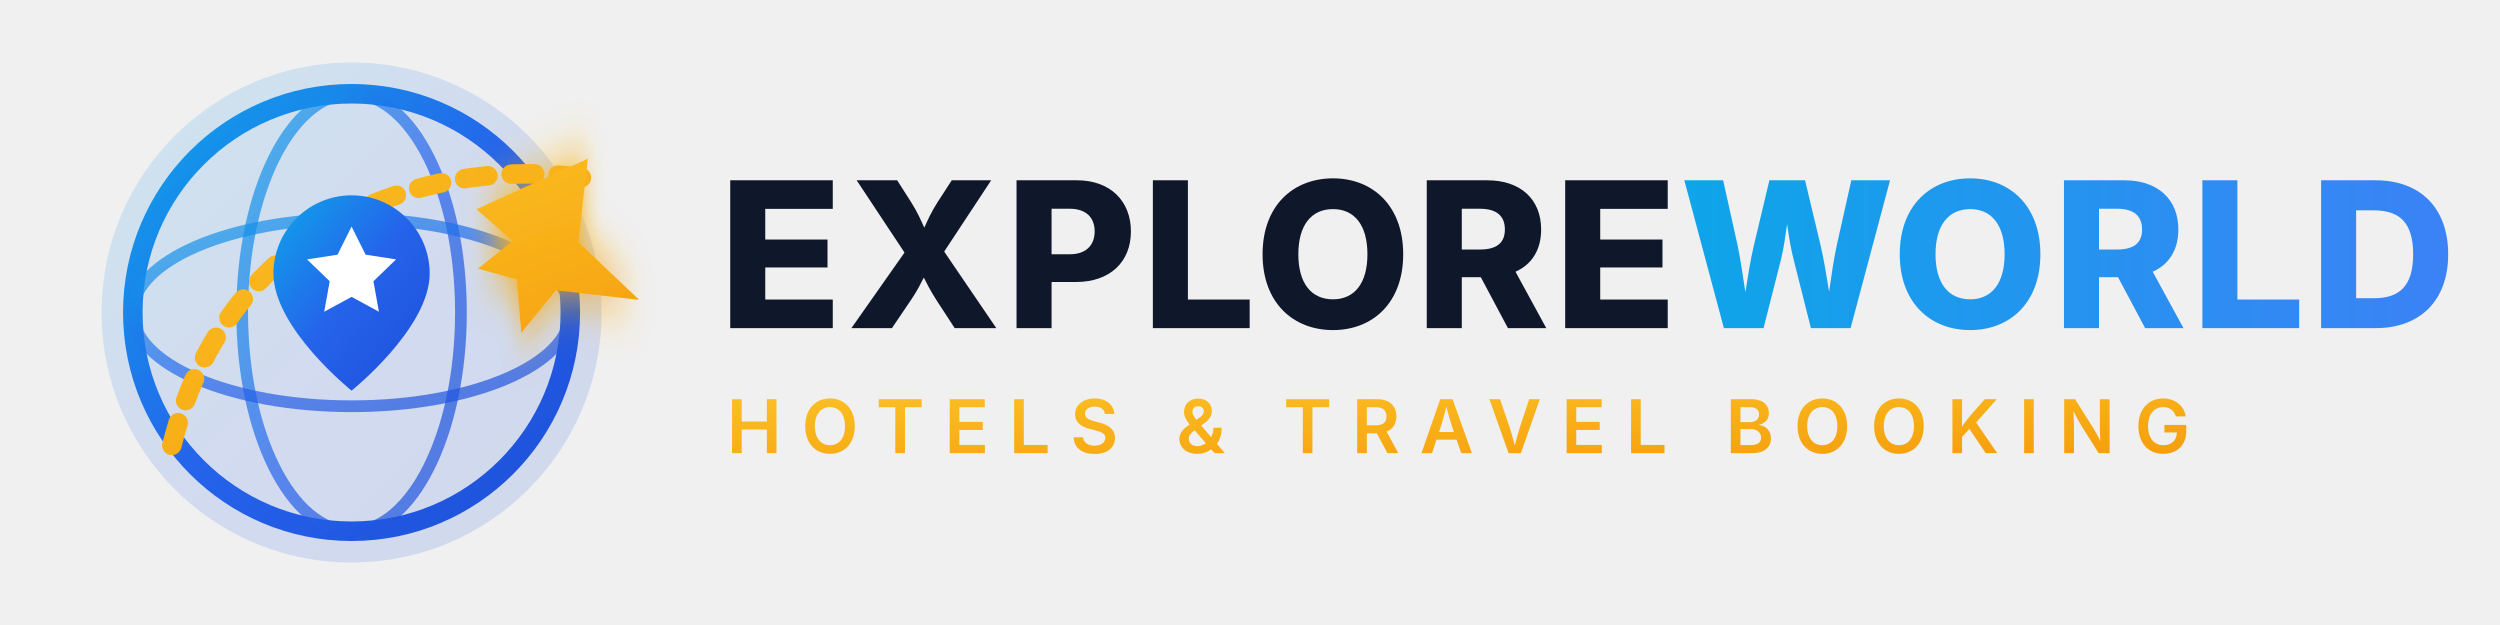
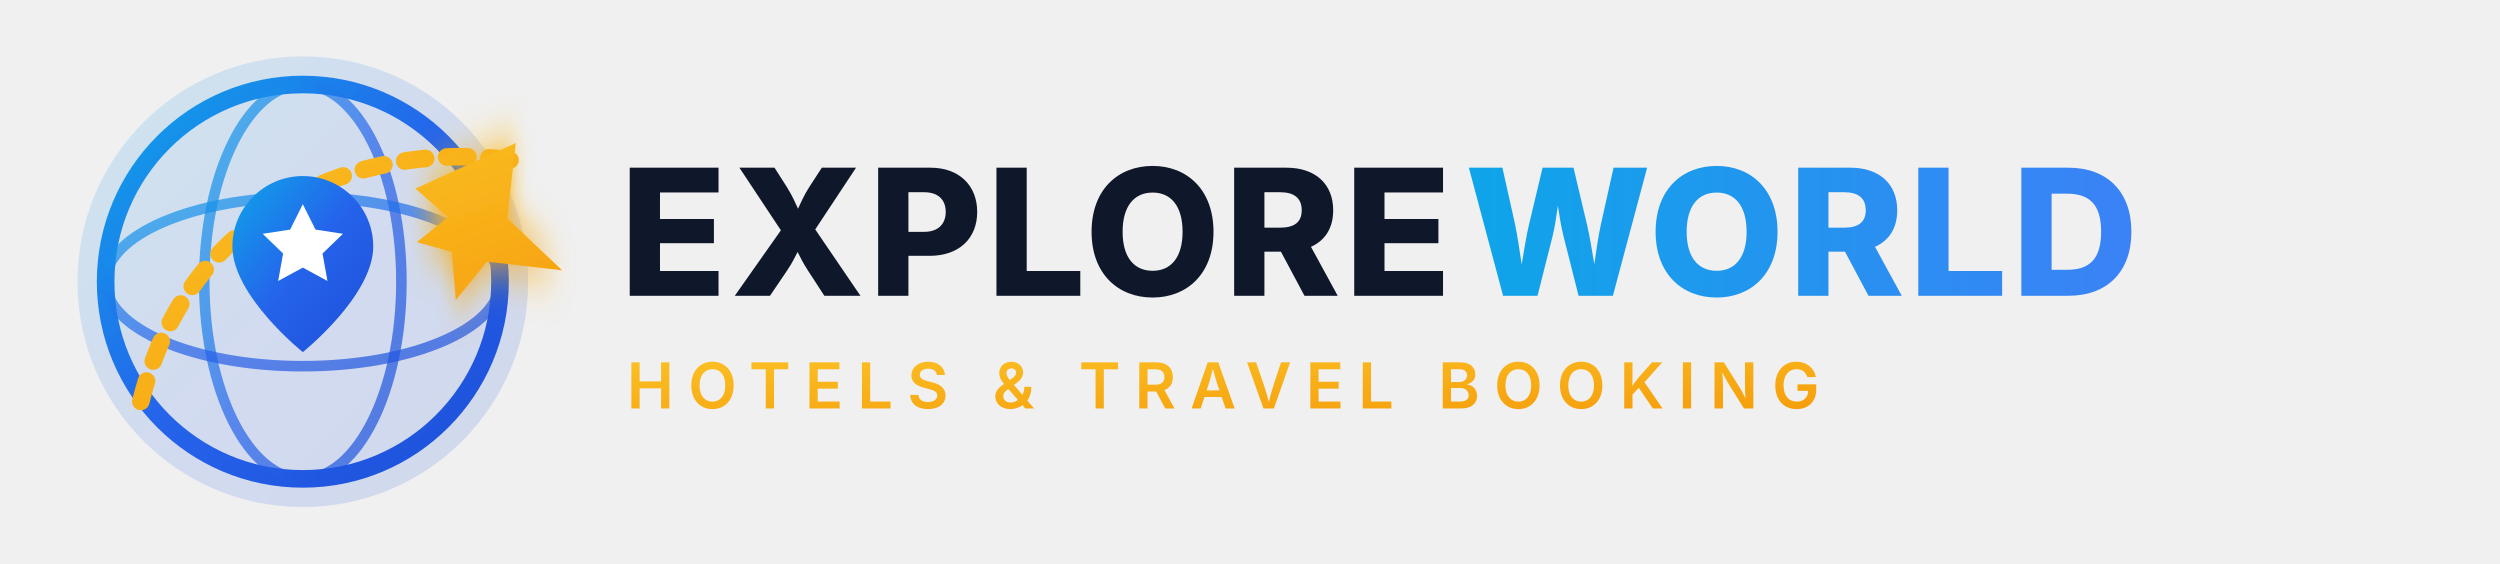
- <svg xmlns="http://www.w3.org/2000/svg" viewBox="0 0 320 80" width="320" height="80">
+ <svg xmlns="http://www.w3.org/2000/svg" viewBox="0 0 355 80" width="355" height="80" overflow="visible">
  <defs>
    <linearGradient id="primaryGrad" x1="0%" y1="0%" x2="100%" y2="100%">
      <stop offset="0%" stop-color="#0ea5e9" />
      <stop offset="50%" stop-color="#2563eb" />
      <stop offset="100%" stop-color="#1d4ed8" />
    </linearGradient>
    <linearGradient id="accentGrad" x1="0%" y1="0%" x2="100%" y2="100%">
      <stop offset="0%" stop-color="#fbbf24" />
      <stop offset="100%" stop-color="#f59e0b" />
    </linearGradient>
    <linearGradient id="textGrad" x1="0%" y1="0%" x2="100%" y2="0%">
      <stop offset="0%" stop-color="#0ea5e9" />
      <stop offset="100%" stop-color="#3b82f6" />
    </linearGradient>
    <filter id="glow" x="-20%" y="-20%" width="140%" height="140%">
      <feGaussianBlur stdDeviation="3" result="blur" />
      <feComposite in="SourceGraphic" in2="blur" operator="over" />
    </filter>
  </defs>
-   <g transform="translate(10, 5)">
+   <g transform="translate(8, 5)">
    <circle cx="35" cy="35" r="32" fill="url(#primaryGrad)" opacity="0.15" />
    <circle cx="35" cy="35" r="28" fill="none" stroke="url(#primaryGrad)" stroke-width="2.5" />
    <ellipse cx="35" cy="35" rx="14" ry="28" fill="none" stroke="url(#primaryGrad)" stroke-width="1.5" opacity="0.7" />
    <ellipse cx="35" cy="35" rx="28" ry="12" fill="none" stroke="url(#primaryGrad)" stroke-width="1.5" opacity="0.7" />
    <line x1="7" y1="35" x2="63" y2="35" stroke="url(#primaryGrad)" stroke-width="1.5" opacity="0.7" />
    <path d="M 12 52 C 20 20, 50 15, 66 18" fill="none" stroke="url(#accentGrad)" stroke-width="2.5" stroke-dasharray="3 3" stroke-linecap="round" />
    <g transform="translate(56, 11) rotate(25) scale(0.85)">
      <path d="M 12 0 L 16 12 L 28 16 L 16 20 L 14 28 L 10 21 L 4 22 L 7 16 L 0 14 Z" fill="url(#accentGrad)" filter="url(#glow)" />
    </g>
    <g transform="translate(25, 20)">
      <path d="M 10 0 C 4.5 0 0 4.5 0 10 C 0 17 10 25 10 25 C 10 25 20 17 20 10 C 20 4.5 15.5 0 10 0 Z" fill="url(#primaryGrad)" />
      <polygon points="10,4 11.8,7.6 15.7,8.2 12.8,11 13.5,14.9 10,13 6.5,14.9 7.2,11 4.3,8.2 8.2,7.6" fill="#ffffff" />
    </g>
  </g>
-   <text x="92" y="42" font-family="'Montserrat', 'Inter', 'Segoe UI', sans-serif" font-weight="800" font-size="26" letter-spacing="0.5" fill="#0f172a">
+   <text x="88" y="42" font-family="'Montserrat', 'Inter', 'Segoe UI', sans-serif" font-weight="800" font-size="25" letter-spacing="0.5" fill="#0f172a">
    EXPLORE
  </text>
-   <text x="215" y="42" font-family="'Montserrat', 'Inter', 'Segoe UI', sans-serif" font-weight="800" font-size="26" letter-spacing="0.5" fill="url(#textGrad)">
+   <text x="208" y="42" font-family="'Montserrat', 'Inter', 'Segoe UI', sans-serif" font-weight="800" font-size="25" letter-spacing="0.5" fill="url(#textGrad)">
    WORLD
  </text>
-   <text x="93" y="58" font-family="'Montserrat', 'Inter', 'Segoe UI', sans-serif" font-weight="600" font-size="9.5" letter-spacing="2.5" fill="url(#accentGrad)">
+   <text x="89" y="58" font-family="'Montserrat', 'Inter', 'Segoe UI', sans-serif" font-weight="600" font-size="9" letter-spacing="2" fill="url(#accentGrad)">
    HOTELS &amp; TRAVEL BOOKING
  </text>
</svg>
